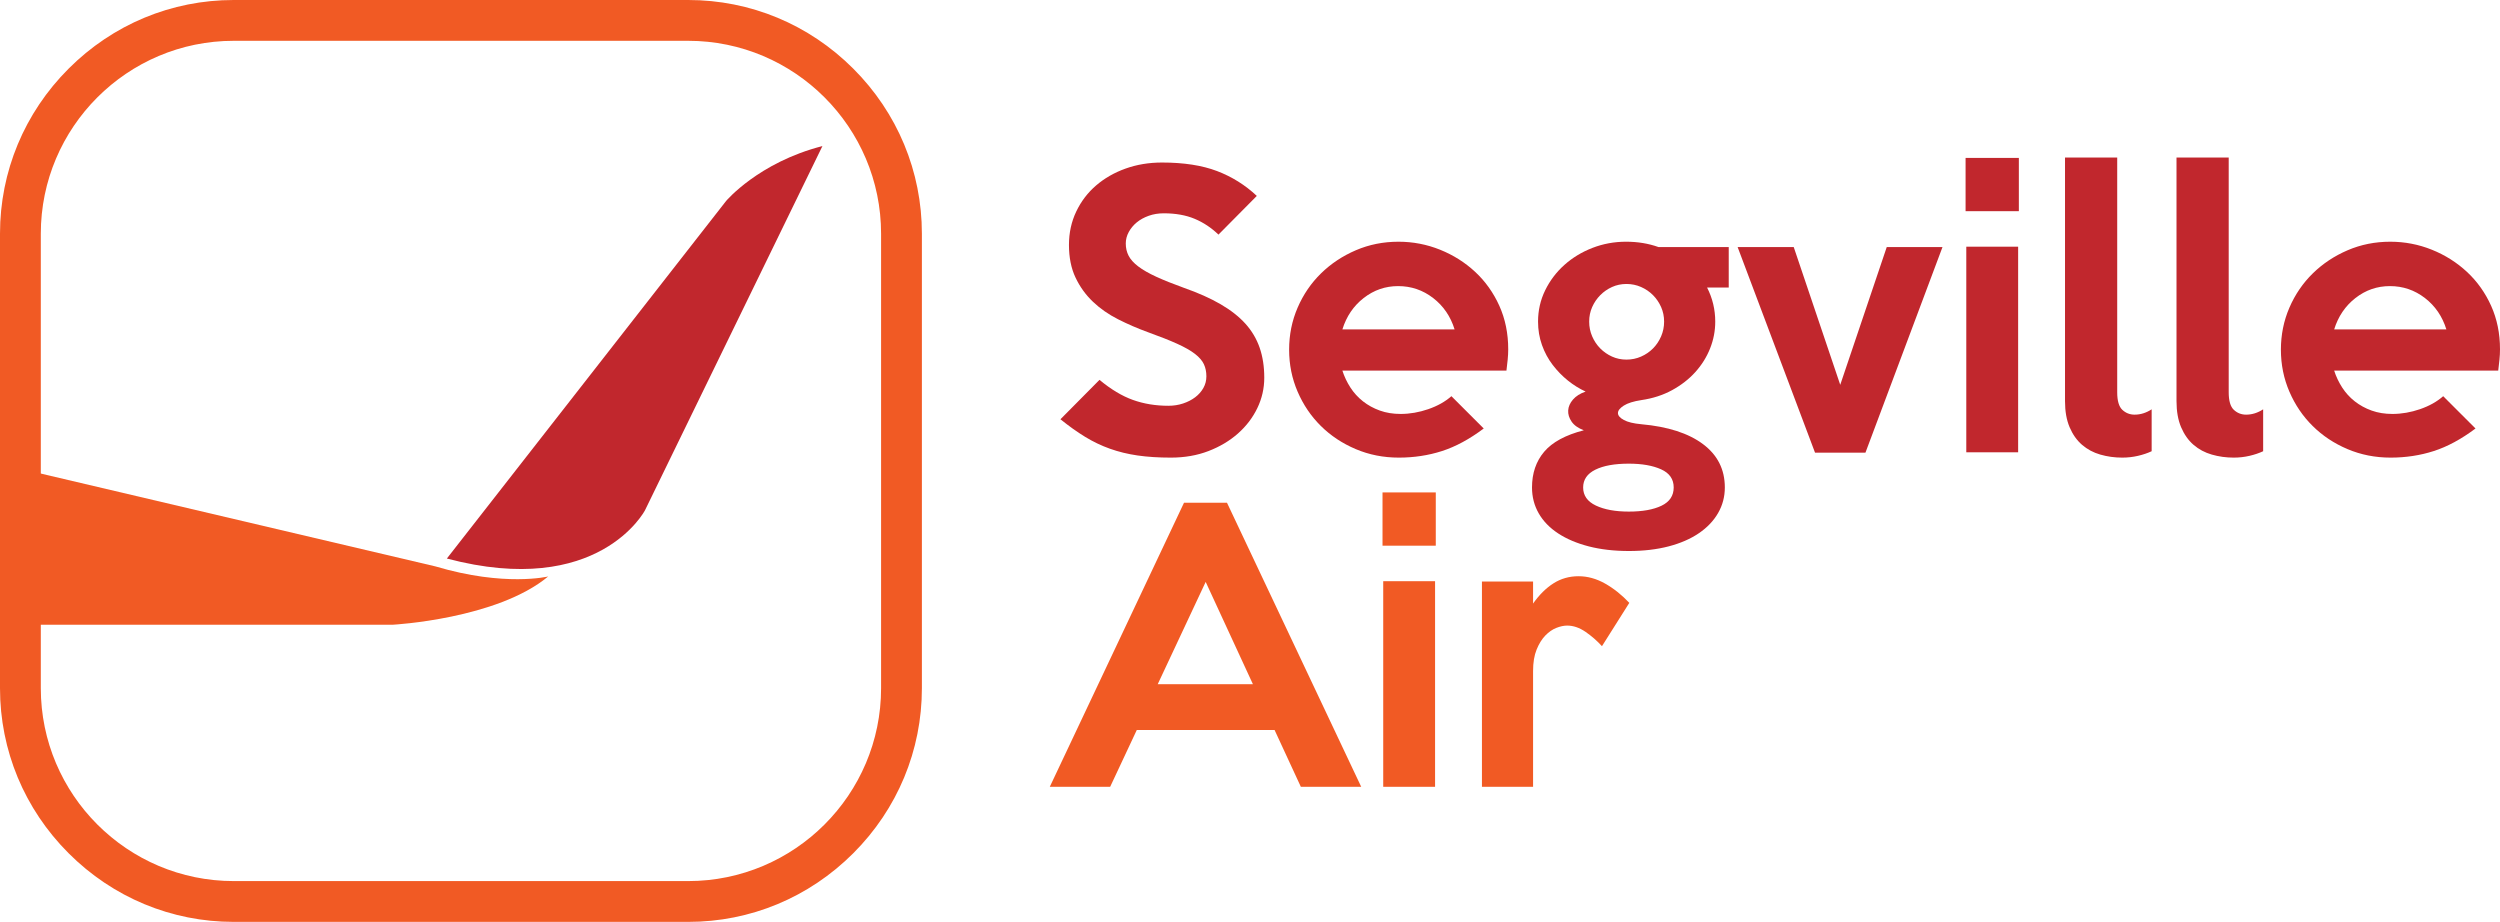
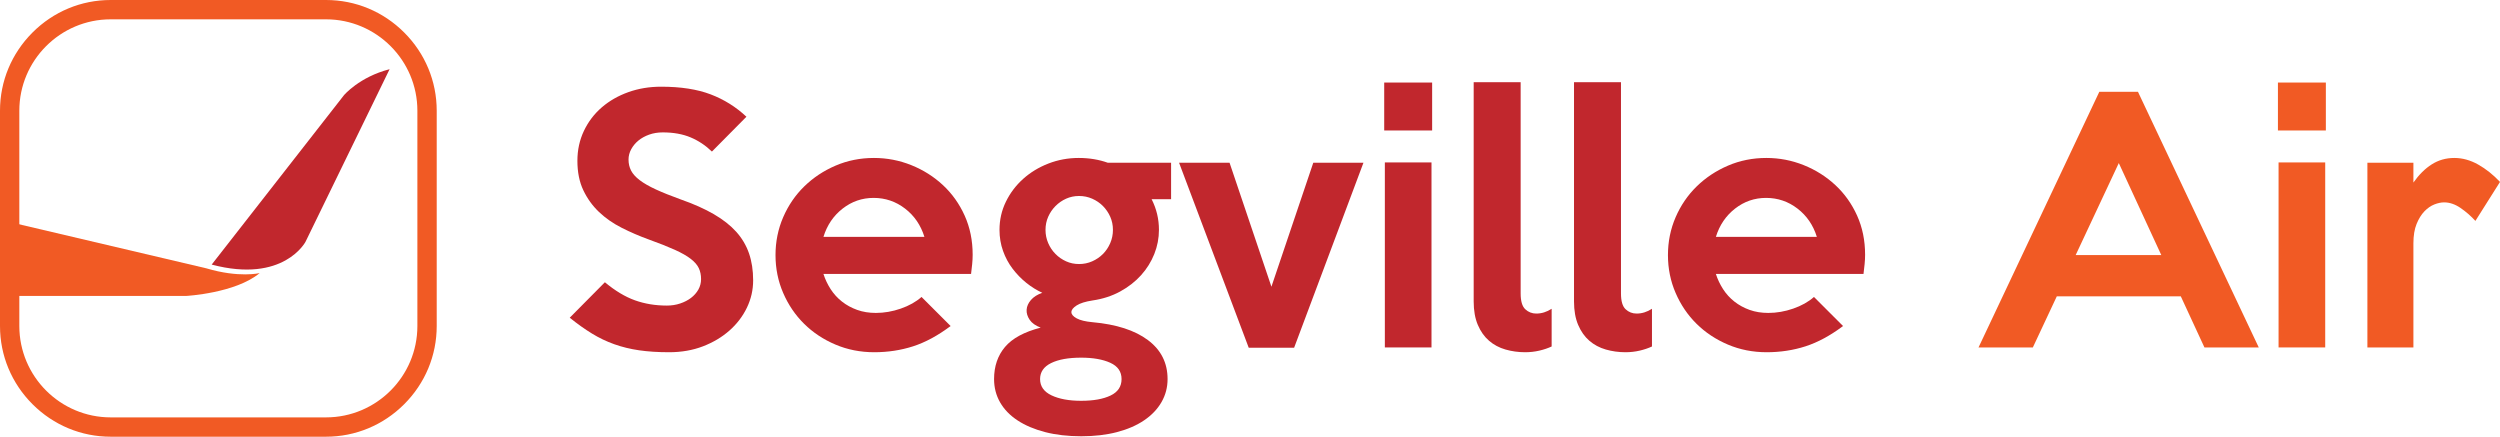
- <svg xmlns="http://www.w3.org/2000/svg" version="1.1" id="Layer_1" x="0px" y="0px" width="1817.892px" height="670.357px" viewBox="0 0 1817.892 670.357" enable-background="new 0 0 1817.892 670.357" xml:space="preserve">
+ <svg xmlns="http://www.w3.org/2000/svg" version="1.1" id="Layer_1" x="0px" y="0px" width="3837.517px" height="670.357px" viewBox="0 0 3837.517 670.357" enable-background="new 0 0 3837.517 670.357" xml:space="preserve">
  <g>
-     <path fill="#C1272D" d="M919.321,274.662c0,7.746-1.679,15.105-5.035,22.077c-3.357,6.972-8.049,13.128-14.073,18.462   c-6.028,5.337-13.169,9.598-21.432,12.781c-8.263,3.183-17.389,4.777-27.371,4.777c-8.953,0-17.002-0.516-24.143-1.549   c-7.145-1.033-13.859-2.667-20.141-4.906c-6.286-2.235-12.31-5.12-18.075-8.65c-5.77-3.526-11.749-7.787-17.946-12.781   l28.403-28.662c8.263,6.887,16.352,11.749,24.272,14.589c7.916,2.84,16.525,4.261,25.821,4.261c3.785,0,7.359-0.557,10.716-1.679   c3.357-1.118,6.282-2.623,8.779-4.519c2.493-1.892,4.474-4.131,5.939-6.713c1.46-2.583,2.195-5.423,2.195-8.521   c0-3.268-0.605-6.197-1.808-8.779c-1.207-2.583-3.357-5.076-6.455-7.488c-3.099-2.409-7.404-4.862-12.911-7.359   c-5.511-2.494-12.568-5.293-21.174-8.392c-7.577-2.751-14.847-5.895-21.819-9.425c-6.972-3.526-13.084-7.787-18.333-12.782   c-5.253-4.991-9.469-10.845-12.652-17.558c-3.188-6.714-4.777-14.629-4.777-23.756c0-8.779,1.763-16.869,5.293-24.272   c3.526-7.399,8.348-13.726,14.46-18.979c6.108-5.249,13.254-9.336,21.432-12.265c8.174-2.925,16.998-4.39,26.467-4.39   c15.836,0,29.178,2.066,40.023,6.197c10.845,4.131,20.484,10.159,28.92,18.075l-27.887,28.145   c-5.165-4.991-10.934-8.819-17.3-11.49c-6.371-2.667-13.859-4.002-22.465-4.002c-3.962,0-7.617,0.605-10.974,1.808   c-3.357,1.207-6.242,2.8-8.65,4.777c-2.413,1.981-4.349,4.305-5.81,6.972c-1.465,2.671-2.195,5.467-2.195,8.392   c0,3.272,0.686,6.241,2.065,8.908c1.376,2.671,3.7,5.253,6.972,7.747c3.268,2.498,7.618,4.995,13.04,7.488   c5.422,2.497,12.176,5.208,20.27,8.133c10.329,3.615,19.192,7.577,26.596,11.878c7.399,4.305,13.427,9.038,18.075,14.202   c4.648,5.165,8.089,10.974,10.328,17.43C918.199,259.298,919.321,266.573,919.321,274.662z" />
-     <path fill="#C1272D" d="M1096.712,254.005c0,2.413-0.129,4.906-0.387,7.488c-0.259,2.582-0.562,5.253-0.904,8.004H976.127   c1.376,4.305,3.313,8.392,5.81,12.265c2.493,3.874,5.552,7.23,9.167,10.07c3.614,2.84,7.702,5.08,12.265,6.714   c4.56,1.638,9.595,2.453,15.105,2.453c6.714,0,13.427-1.162,20.141-3.486c6.714-2.324,12.306-5.462,16.784-9.425l23.497,23.498   c-10.328,7.747-20.443,13.213-30.34,16.396c-9.901,3.183-20.358,4.777-31.373,4.777c-11.191,0-21.649-2.065-31.373-6.197   c-9.728-4.131-18.163-9.724-25.305-16.784c-7.146-7.056-12.781-15.363-16.913-24.917c-4.131-9.554-6.197-19.753-6.197-30.598   c0-10.845,2.066-21.044,6.197-30.598c4.132-9.554,9.813-17.857,17.042-24.917c7.23-7.057,15.662-12.652,25.305-16.784   c9.639-4.132,19.968-6.197,30.986-6.197c10.498,0,20.568,1.937,30.211,5.81c9.639,3.874,18.159,9.255,25.563,16.139   c7.399,6.887,13.254,15.105,17.559,24.659C1094.558,231.928,1096.712,242.474,1096.712,254.005z M1057.722,239.545   c-2.929-9.465-8.134-17.082-15.621-22.852c-7.488-5.766-15.969-8.65-25.435-8.65c-9.296,0-17.647,2.885-25.047,8.65   c-7.403,5.77-12.567,13.387-15.492,22.852H1057.722z" />
-     <path fill="#C1272D" d="M1257.062,209.076h-15.751c3.958,7.746,5.939,16.009,5.939,24.788c0,6.714-1.251,13.213-3.744,19.495   c-2.498,6.286-6.068,12.007-10.716,17.171c-4.648,5.164-10.288,9.554-16.913,13.169c-6.629,3.615-14.072,6.027-22.336,7.229   c-5.681,0.864-9.94,2.195-12.781,4.002c-2.84,1.808-4.261,3.615-4.261,5.422c0,1.808,1.421,3.486,4.261,5.035   c2.841,1.549,7.101,2.583,12.781,3.099c19.277,1.723,34.214,6.544,44.801,14.46c10.586,7.916,15.88,18.418,15.88,31.502   c0,6.713-1.63,12.911-4.891,18.591c-3.26,5.681-7.932,10.587-14.02,14.718s-13.419,7.314-21.997,9.554   c-8.577,2.235-18.18,3.357-28.811,3.357c-10.809,0-20.544-1.122-29.202-3.357c-8.662-2.239-16.082-5.382-22.255-9.425   c-6.173-4.046-10.89-8.908-14.149-14.589s-4.886-11.966-4.886-18.85c0-10.329,2.945-18.979,8.84-25.95s15.505-12.176,28.831-15.622   c-4.131-1.549-7.101-3.655-8.908-6.326c-1.808-2.667-2.627-5.378-2.453-8.134c0.17-2.751,1.331-5.378,3.486-7.875   c2.15-2.493,5.208-4.43,9.179-5.81c-4.511-2.066-8.8-4.732-12.875-8.005c-4.074-3.268-7.758-7.056-11.051-11.361   c-3.292-4.301-5.895-9.122-7.799-14.46c-1.908-5.333-2.86-11.014-2.86-17.042c0-8.089,1.719-15.662,5.164-22.723   c3.441-7.057,8.09-13.209,13.943-18.462c5.851-5.249,12.653-9.381,20.399-12.395c7.746-3.01,15.92-4.519,24.53-4.519   c8.432,0,16.268,1.291,23.497,3.873h51.126V209.076z M1217.039,354.45c0-6.027-3.046-10.417-9.131-13.169   c-6.088-2.755-13.931-4.131-23.533-4.131c-10.288,0-18.394,1.46-24.309,4.39c-5.914,2.925-8.872,7.23-8.872,12.911   c0,5.85,3.087,10.24,9.26,13.169c6.173,2.925,14.145,4.39,23.921,4.39c9.941,0,17.873-1.42,23.788-4.261   C1214.077,364.907,1217.039,360.474,1217.039,354.45z M1210.067,233.864c0-3.784-0.727-7.314-2.175-10.586   c-1.452-3.268-3.413-6.153-5.883-8.65c-2.473-2.493-5.374-4.474-8.698-5.939c-3.324-1.46-6.863-2.195-10.615-2.195   s-7.246,0.734-10.485,2.195c-3.244,1.465-6.101,3.446-8.569,5.939c-2.474,2.498-4.435,5.382-5.883,8.65   c-1.452,3.272-2.175,6.802-2.175,10.586c0,3.789,0.723,7.359,2.175,10.716c1.448,3.357,3.409,6.286,5.883,8.779   c2.469,2.498,5.325,4.479,8.569,5.939c3.239,1.464,6.733,2.195,10.485,2.195s7.291-0.73,10.615-2.195   c3.324-1.46,6.226-3.441,8.698-5.939c2.47-2.493,4.431-5.422,5.883-8.779C1209.341,241.224,1210.067,237.653,1210.067,233.864z" />
-     <path fill="#C1272D" d="M1412.506,179.64l-56.032,149.505h-36.666l-56.291-149.505h40.798l33.826,100.187l33.825-100.187H1412.506z   " />
-     <path fill="#C1272D" d="M1468.018,153.56h-38.731v-38.732h38.731V153.56z M1467.501,328.887h-37.699V179.381h37.699V328.887z" />
-     <path fill="#C1272D" d="M1564.589,328.112c-2.93,1.375-6.242,2.493-9.941,3.356c-3.704,0.859-7.532,1.291-11.49,1.291   c-5.512,0-10.805-0.734-15.881-2.195c-5.079-1.464-9.513-3.829-13.298-7.101c-3.788-3.268-6.802-7.529-9.037-12.782   c-2.239-5.249-3.356-11.575-3.356-18.979V114.57h37.957v170.678c0,6.197,1.246,10.458,3.744,12.782   c2.493,2.324,5.463,3.486,8.908,3.486c4.301,0,8.433-1.291,12.395-3.873V328.112z" />
-     <path fill="#C1272D" d="M1645.666,328.112c-2.93,1.375-6.242,2.493-9.941,3.356c-3.704,0.859-7.532,1.291-11.49,1.291   c-5.512,0-10.805-0.734-15.881-2.195c-5.079-1.464-9.513-3.829-13.298-7.101c-3.788-3.268-6.802-7.529-9.037-12.782   c-2.239-5.249-3.356-11.575-3.356-18.979V114.57h37.957v170.678c0,6.197,1.246,10.458,3.744,12.782   c2.493,2.324,5.463,3.486,8.908,3.486c4.301,0,8.433-1.291,12.395-3.873V328.112z" />
-     <path fill="#C1272D" d="M1817.892,254.005c0,2.413-0.129,4.906-0.387,7.488c-0.259,2.582-0.562,5.253-0.904,8.004h-119.294   c1.376,4.305,3.313,8.392,5.81,12.265c2.493,3.874,5.552,7.23,9.167,10.07c3.614,2.84,7.702,5.08,12.265,6.714   c4.56,1.638,9.595,2.453,15.105,2.453c6.714,0,13.427-1.162,20.141-3.486c6.714-2.324,12.306-5.462,16.784-9.425l23.497,23.498   c-10.328,7.747-20.443,13.213-30.34,16.396c-9.901,3.183-20.358,4.777-31.373,4.777c-11.191,0-21.649-2.065-31.373-6.197   c-9.728-4.131-18.163-9.724-25.305-16.784c-7.146-7.056-12.781-15.363-16.913-24.917c-4.131-9.554-6.197-19.753-6.197-30.598   c0-10.845,2.066-21.044,6.197-30.598c4.132-9.554,9.813-17.857,17.042-24.917c7.23-7.057,15.662-12.652,25.305-16.784   c9.639-4.132,19.968-6.197,30.986-6.197c10.498,0,20.568,1.937,30.211,5.81c9.639,3.874,18.159,9.255,25.563,16.139   c7.399,6.887,13.254,15.105,17.559,24.659C1815.737,231.928,1817.892,242.474,1817.892,254.005z M1778.901,239.545   c-2.929-9.465-8.134-17.082-15.621-22.852c-7.488-5.766-15.969-8.65-25.435-8.65c-9.296,0-17.647,2.885-25.047,8.65   c-7.403,5.77-12.567,13.387-15.492,22.852H1778.901z" />
-     <path fill="#F15A24" d="M989.813,572.127h-43.896l-19.107-41.314H826.623l-19.366,41.314H763.36l97.604-206.57h31.244   L989.813,572.127z M911.058,497.504l-34.342-74.366l-34.859,74.366H911.058z" />
-     <path fill="#F15A24" d="M1044.036,396.8h-38.731v-38.732h38.731V396.8z M1043.52,572.127h-37.699V422.622h37.699V572.127z" />
-     <path fill="#F15A24" d="M1184.762,438.373l-19.883,31.502c-3.615-3.958-7.617-7.444-12.007-10.458   c-4.39-3.01-8.823-4.519-13.298-4.519c-2.413,0-5.035,0.561-7.876,1.678c-2.84,1.122-5.511,2.97-8.004,5.552   c-2.498,2.582-4.607,5.983-6.326,10.199c-1.723,4.22-2.582,9.425-2.582,15.622v84.177h-37.183V422.88h37.183v16.009   c4.474-6.367,9.425-11.272,14.847-14.718c5.423-3.441,11.49-5.164,18.204-5.164c6.54,0,12.951,1.767,19.237,5.293   C1173.355,427.831,1179.25,432.522,1184.762,438.373z" />
+     <path fill="#C1272D" d="M598.039,106.215L468.998,371.073c0,0-33.511,64.343-144.062,35.068l203.056-260.002   C527.992,146.139,551.52,118.156,598.039,106.215z" />
+     <path fill="#F15A24" d="M285.793,454.262c0,0,75.553-4.077,112.823-35.088c0,0-31.389,7.752-81.988-7.31L18.053,341.629   l-3.217,112.632H285.793z" />
  </g>
  <g>
-     <g>
-       <path fill="#C1272D" d="M598.039,106.215L468.998,371.073c0,0-33.511,64.343-144.062,35.068l203.056-260.002    C527.992,146.139,551.52,118.156,598.039,106.215z" />
-       <path fill="#F15A24" d="M285.793,454.262c0,0,75.553-4.077,112.823-35.088c0,0-31.389,7.752-81.988-7.31L18.053,341.629    l-3.217,112.632H285.793z" />
-     </g>
-     <path fill="#F15A24" d="M500.422,670.357H169.936c-45.22,0-87.848-17.724-120.03-49.906C17.723,588.27,0,545.642,0,500.422V169.936   c0-45.22,17.723-87.848,49.906-120.03C82.088,17.723,124.715,0,169.936,0h330.486c45.22,0,87.848,17.723,120.03,49.906   c32.183,32.182,49.906,74.81,49.906,120.03v330.486c0,45.22-17.723,87.848-49.906,120.029   C588.27,652.634,545.642,670.357,500.422,670.357z M169.936,29.671c-77.342,0-140.265,62.922-140.265,140.265v330.486   c0,77.342,62.922,140.264,140.265,140.264h330.486c77.342,0,140.265-62.922,140.265-140.264V169.936   c0-77.342-62.922-140.265-140.265-140.265H169.936z" />
+     <path fill="#C1272D" d="M1156.083,430.317c0,14.714-3.188,28.694-9.563,41.937c-6.378,13.242-15.291,24.936-26.731,35.068   c-11.451,10.14-25.016,18.232-40.711,24.279c-15.696,6.047-33.03,9.073-51.991,9.073c-17.006,0-32.295-0.98-45.859-2.941   c-13.572-1.964-26.326-5.066-38.258-9.319c-11.939-4.246-23.383-9.726-34.333-16.432c-10.959-6.698-22.318-14.792-34.088-24.279   l53.952-54.442c15.695,13.082,31.062,22.316,46.105,27.711c15.036,5.396,31.39,8.094,49.048,8.094   c7.189,0,13.979-1.059,20.355-3.189c6.376-2.123,11.933-4.981,16.676-8.583c4.736-3.594,8.5-7.847,11.281-12.752   c2.774-4.905,4.17-10.301,4.17-16.186c0-6.207-1.15-11.772-3.434-16.676c-2.292-4.905-6.377-9.642-12.262-14.224   c-5.886-4.576-14.063-9.236-24.523-13.979c-10.47-4.737-23.873-10.054-40.222-15.94c-14.392-5.227-28.202-11.198-41.444-17.904   c-13.243-6.698-24.854-14.79-34.824-24.279c-9.978-9.48-17.987-20.6-24.034-33.352c-6.055-12.754-9.075-27.789-9.075-45.125   c0-16.677,3.35-32.042,10.055-46.105c6.698-14.056,15.856-26.072,27.467-36.05c11.604-9.971,25.176-17.733,40.71-23.298   c15.526-5.557,32.287-8.338,50.274-8.338c30.08,0,55.425,3.925,76.024,11.772c20.601,7.847,38.909,19.297,54.934,34.333   l-52.972,53.463c-9.81-9.48-20.769-16.752-32.861-21.826c-12.102-5.066-26.325-7.604-42.673-7.604   c-7.525,0-14.47,1.151-20.845,3.434c-6.377,2.292-11.856,5.318-16.432,9.074c-4.583,3.763-8.262,8.177-11.035,13.243   c-2.783,5.074-4.17,10.384-4.17,15.94c0,6.216,1.303,11.855,3.924,16.922c2.613,5.073,7.027,9.978,13.243,14.715   c6.207,4.744,14.47,9.488,24.77,14.224c10.3,4.744,23.129,9.894,38.503,15.45c19.619,6.867,36.456,14.393,50.52,22.561   c14.055,8.178,25.504,17.168,34.334,26.978c8.828,9.81,15.365,20.846,19.618,33.108   C1153.952,401.134,1156.083,414.951,1156.083,430.317z" />
+     <path fill="#C1272D" d="M1493.04,391.079c0,4.583-0.243,9.319-0.733,14.225c-0.492,4.904-1.067,9.978-1.718,15.205h-226.603   c2.614,8.177,6.293,15.941,11.036,23.297c4.735,7.358,10.546,13.734,17.413,19.13c6.865,5.395,14.63,9.648,23.297,12.752   c8.66,3.11,18.226,4.659,28.693,4.659c12.753,0,25.504-2.206,38.258-6.622c12.752-4.414,23.374-10.375,31.881-17.901l44.634,44.633   c-19.618,14.716-38.832,25.099-57.632,31.146c-18.807,6.047-38.671,9.073-59.593,9.073c-21.259,0-41.124-3.922-59.595-11.77   c-18.478-7.848-34.501-18.471-48.066-31.883c-13.573-13.402-24.278-29.182-32.127-47.332   c-7.848-18.147-11.771-37.521-11.771-58.121s3.924-39.975,11.771-58.122c7.849-18.148,18.639-33.92,32.372-47.332   c13.734-13.403,29.75-24.033,48.066-31.881c18.31-7.848,37.93-11.771,58.859-11.771c19.941,0,39.07,3.678,57.387,11.035   c18.308,7.358,34.494,17.582,48.556,30.655c14.056,13.082,25.177,28.693,33.354,46.841   C1488.949,349.143,1493.04,369.176,1493.04,391.079z M1418.979,363.612c-5.563-17.979-15.45-32.447-29.673-43.407   c-14.225-10.952-30.334-16.432-48.313-16.432c-17.658,0-33.522,5.479-47.577,16.432c-14.063,10.959-23.872,25.428-29.429,43.407   H1418.979z" />
+     <path fill="#C1272D" d="M1797.628,305.736h-29.919c7.519,14.714,11.282,30.41,11.282,47.085c0,12.753-2.376,25.099-7.112,37.032   c-4.744,11.941-11.526,22.808-20.354,32.617c-8.83,9.81-19.543,18.147-32.128,25.015c-12.591,6.866-26.73,11.449-42.427,13.732   c-10.791,1.641-18.883,4.169-24.279,7.604c-5.394,3.434-8.093,6.867-8.093,10.299c0,3.434,2.699,6.622,8.093,9.564   c5.396,2.944,13.488,4.905,24.279,5.886c36.617,3.272,64.989,12.432,85.1,27.466c20.107,15.037,30.164,34.985,30.164,59.839   c0,12.753-3.096,24.524-9.29,35.316c-6.191,10.789-15.066,20.108-26.63,27.956c-11.564,7.849-25.49,13.894-41.784,18.147   c-16.293,4.247-34.533,6.377-54.727,6.377c-20.53,0-39.024-2.13-55.47-6.377c-16.454-4.254-30.549-10.223-42.274-17.902   c-11.726-7.687-20.685-16.921-26.876-27.712c-6.193-10.789-9.281-22.729-9.281-35.806c0-19.619,5.596-36.049,16.792-49.293   c11.196-13.242,29.451-23.128,54.765-29.674c-7.847-2.943-13.487-6.943-16.921-12.017c-3.435-5.066-4.99-10.215-4.661-15.449   c0.323-5.227,2.529-10.216,6.623-14.959c4.085-4.736,9.894-8.414,17.436-11.035c-8.568-3.925-16.716-8.991-24.457-15.206   c-7.738-6.207-14.735-13.404-20.99-21.581c-6.254-8.169-11.197-17.328-14.814-27.467c-3.625-10.131-5.434-20.921-5.434-32.372   c0-15.366,3.266-29.75,9.81-43.162c6.537-13.404,15.367-25.091,26.486-35.068c11.113-9.971,24.035-17.82,38.748-23.544   c14.714-5.718,30.24-8.583,46.597-8.583c16.016,0,30.9,2.452,44.634,7.357h97.113V305.736z M1721.605,581.875   c0-11.448-5.786-19.785-17.345-25.014c-11.563-5.234-26.462-7.848-44.702-7.848c-19.542,0-34.938,2.774-46.175,8.339   c-11.233,5.556-16.853,13.733-16.853,24.522c0,11.112,5.864,19.451,17.59,25.017c11.726,5.555,26.868,8.338,45.438,8.338   c18.885,0,33.951-2.698,45.187-8.095C1715.979,601.74,1721.605,593.318,1721.605,581.875z M1708.362,352.821   c0-7.188-1.38-13.894-4.132-20.109c-2.758-6.207-6.482-11.687-11.174-16.432c-4.697-4.735-10.208-8.498-16.522-11.281   c-6.314-2.773-13.037-4.169-20.164-4.169s-13.765,1.396-19.917,4.169c-6.162,2.783-11.588,6.546-16.278,11.281   c-4.698,4.745-8.423,10.225-11.174,16.432c-2.759,6.215-4.131,12.921-4.131,20.109c0,7.197,1.372,13.98,4.131,20.356   c2.751,6.375,6.476,11.94,11.174,16.676c4.69,4.745,10.116,8.507,16.278,11.281c6.152,2.782,12.79,4.169,19.917,4.169   s13.85-1.388,20.164-4.169c6.314-2.774,11.825-6.537,16.522-11.281c4.691-4.735,8.416-10.3,11.174-16.676   C1706.982,366.801,1708.362,360.018,1708.362,352.821z" />
+     <path fill="#C1272D" d="M2092.898,249.821l-106.434,283.988h-69.648l-106.926-283.988h77.496l64.254,190.306l64.252-190.306   H2092.898z" />
+     <path fill="#C1272D" d="M2198.343,200.282h-73.571V126.71h73.571V200.282z M2197.361,533.319h-71.609V249.33h71.609V533.319z" />
+     <path fill="#C1272D" d="M2381.784,531.848c-5.565,2.612-11.856,4.736-18.884,6.375c-7.036,1.633-14.309,2.452-21.826,2.452   c-10.47,0-20.523-1.395-30.166-4.168c-9.647-2.781-18.069-7.272-25.26-13.487c-7.195-6.209-12.92-14.303-17.166-24.279   c-4.254-9.971-6.375-21.988-6.375-36.051V126.22h72.1v324.207c0,11.772,2.367,19.866,7.112,24.28   c4.736,4.413,10.376,6.621,16.921,6.621c8.17,0,16.018-2.453,23.544-7.357V531.848z" />
+     <path fill="#C1272D" d="M2535.792,531.848c-5.565,2.612-11.857,4.736-18.884,6.375c-7.036,1.633-14.308,2.452-21.826,2.452   c-10.47,0-20.523-1.395-30.166-4.168c-9.647-2.781-18.069-7.272-25.26-13.487c-7.195-6.209-12.92-14.303-17.166-24.279   c-4.254-9.971-6.375-21.988-6.375-36.051V126.22h72.1v324.207c0,11.772,2.367,19.866,7.112,24.28   c4.735,4.413,10.377,6.621,16.921,6.621c8.17,0,16.019-2.453,23.544-7.357V531.848z" />
+     <path fill="#C1272D" d="M2862.94,391.079c0,4.583-0.245,9.319-0.735,14.225c-0.491,4.904-1.065,9.978-1.718,15.205h-226.601   c2.614,8.177,6.292,15.941,11.036,23.297c4.735,7.358,10.546,13.734,17.412,19.13c6.864,5.395,14.631,9.648,23.296,12.752   c8.662,3.11,18.227,4.659,28.694,4.659c12.754,0,25.505-2.206,38.257-6.622c12.754-4.414,23.376-10.375,31.883-17.901   l44.633,44.633c-19.619,14.716-38.832,25.099-57.631,31.146c-18.809,6.047-38.672,9.073-59.594,9.073   c-21.259,0-41.124-3.922-59.594-11.77c-18.479-7.848-34.502-18.471-48.067-31.883c-13.573-13.402-24.278-29.182-32.126-47.332   c-7.848-18.147-11.772-37.521-11.772-58.121s3.925-39.975,11.772-58.122c7.848-18.148,18.639-33.92,32.371-47.332   c13.734-13.403,29.75-24.033,48.067-31.881c18.308-7.848,37.929-11.771,58.858-11.771c19.941,0,39.07,3.678,57.387,11.035   c18.309,7.358,34.494,17.582,48.557,30.655c14.055,13.082,25.177,28.693,33.353,46.841   C2858.849,349.143,2862.94,369.176,2862.94,391.079z M2788.877,363.612c-5.563-17.979-15.449-32.447-29.672-43.407   c-14.225-10.952-30.333-16.432-48.314-16.432c-17.657,0-33.521,5.479-47.577,16.432c-14.062,10.959-23.87,25.428-29.427,43.407   H2788.877z" />
+     <path fill="#F15A24" d="M3467.206,533.319h-83.382l-36.296-78.478h-190.306l-36.787,78.478h-83.383l185.403-392.386h59.348   L3467.206,533.319z M3317.609,391.57l-65.234-141.259L3186.16,391.57H3317.609z" />
+     <path fill="#F15A24" d="M3570.203,200.282h-73.571V126.71h73.571V200.282z M3569.223,533.319h-71.611V249.33h71.611V533.319z" />
+     <path fill="#F15A24" d="M3837.517,279.249l-37.768,59.839c-6.868-7.517-14.47-14.14-22.808-19.864   c-8.338-5.716-16.76-8.583-25.259-8.583c-4.585,0-9.565,1.065-14.962,3.188c-5.394,2.131-10.467,5.642-15.203,10.546   c-4.745,4.905-8.752,11.366-12.016,19.374c-3.273,8.018-4.906,17.903-4.906,29.676v159.896h-70.629V249.821h70.629v30.41   c8.498-12.094,17.903-21.413,28.202-27.957c10.301-6.538,21.826-9.81,34.579-9.81c12.423,0,24.602,3.357,36.542,10.055   C3815.85,259.224,3827.047,268.136,3837.517,279.249z" />
  </g>
+   <path fill="#F15A24" d="M500.422,670.357H169.936c-45.22,0-87.848-17.724-120.03-49.906C17.723,588.27,0,545.642,0,500.422V169.936  c0-45.22,17.723-87.848,49.906-120.03C82.088,17.723,124.715,0,169.936,0h330.486c45.22,0,87.848,17.723,120.03,49.906  c32.183,32.182,49.906,74.81,49.906,120.03v330.486c0,45.22-17.723,87.848-49.906,120.029  C588.27,652.634,545.642,670.357,500.422,670.357z M169.936,29.671c-77.342,0-140.265,62.922-140.265,140.265v330.486  c0,77.342,62.922,140.264,140.265,140.264h330.486c77.342,0,140.265-62.922,140.265-140.264V169.936  c0-77.342-62.922-140.265-140.265-140.265H169.936z" />
</svg>
